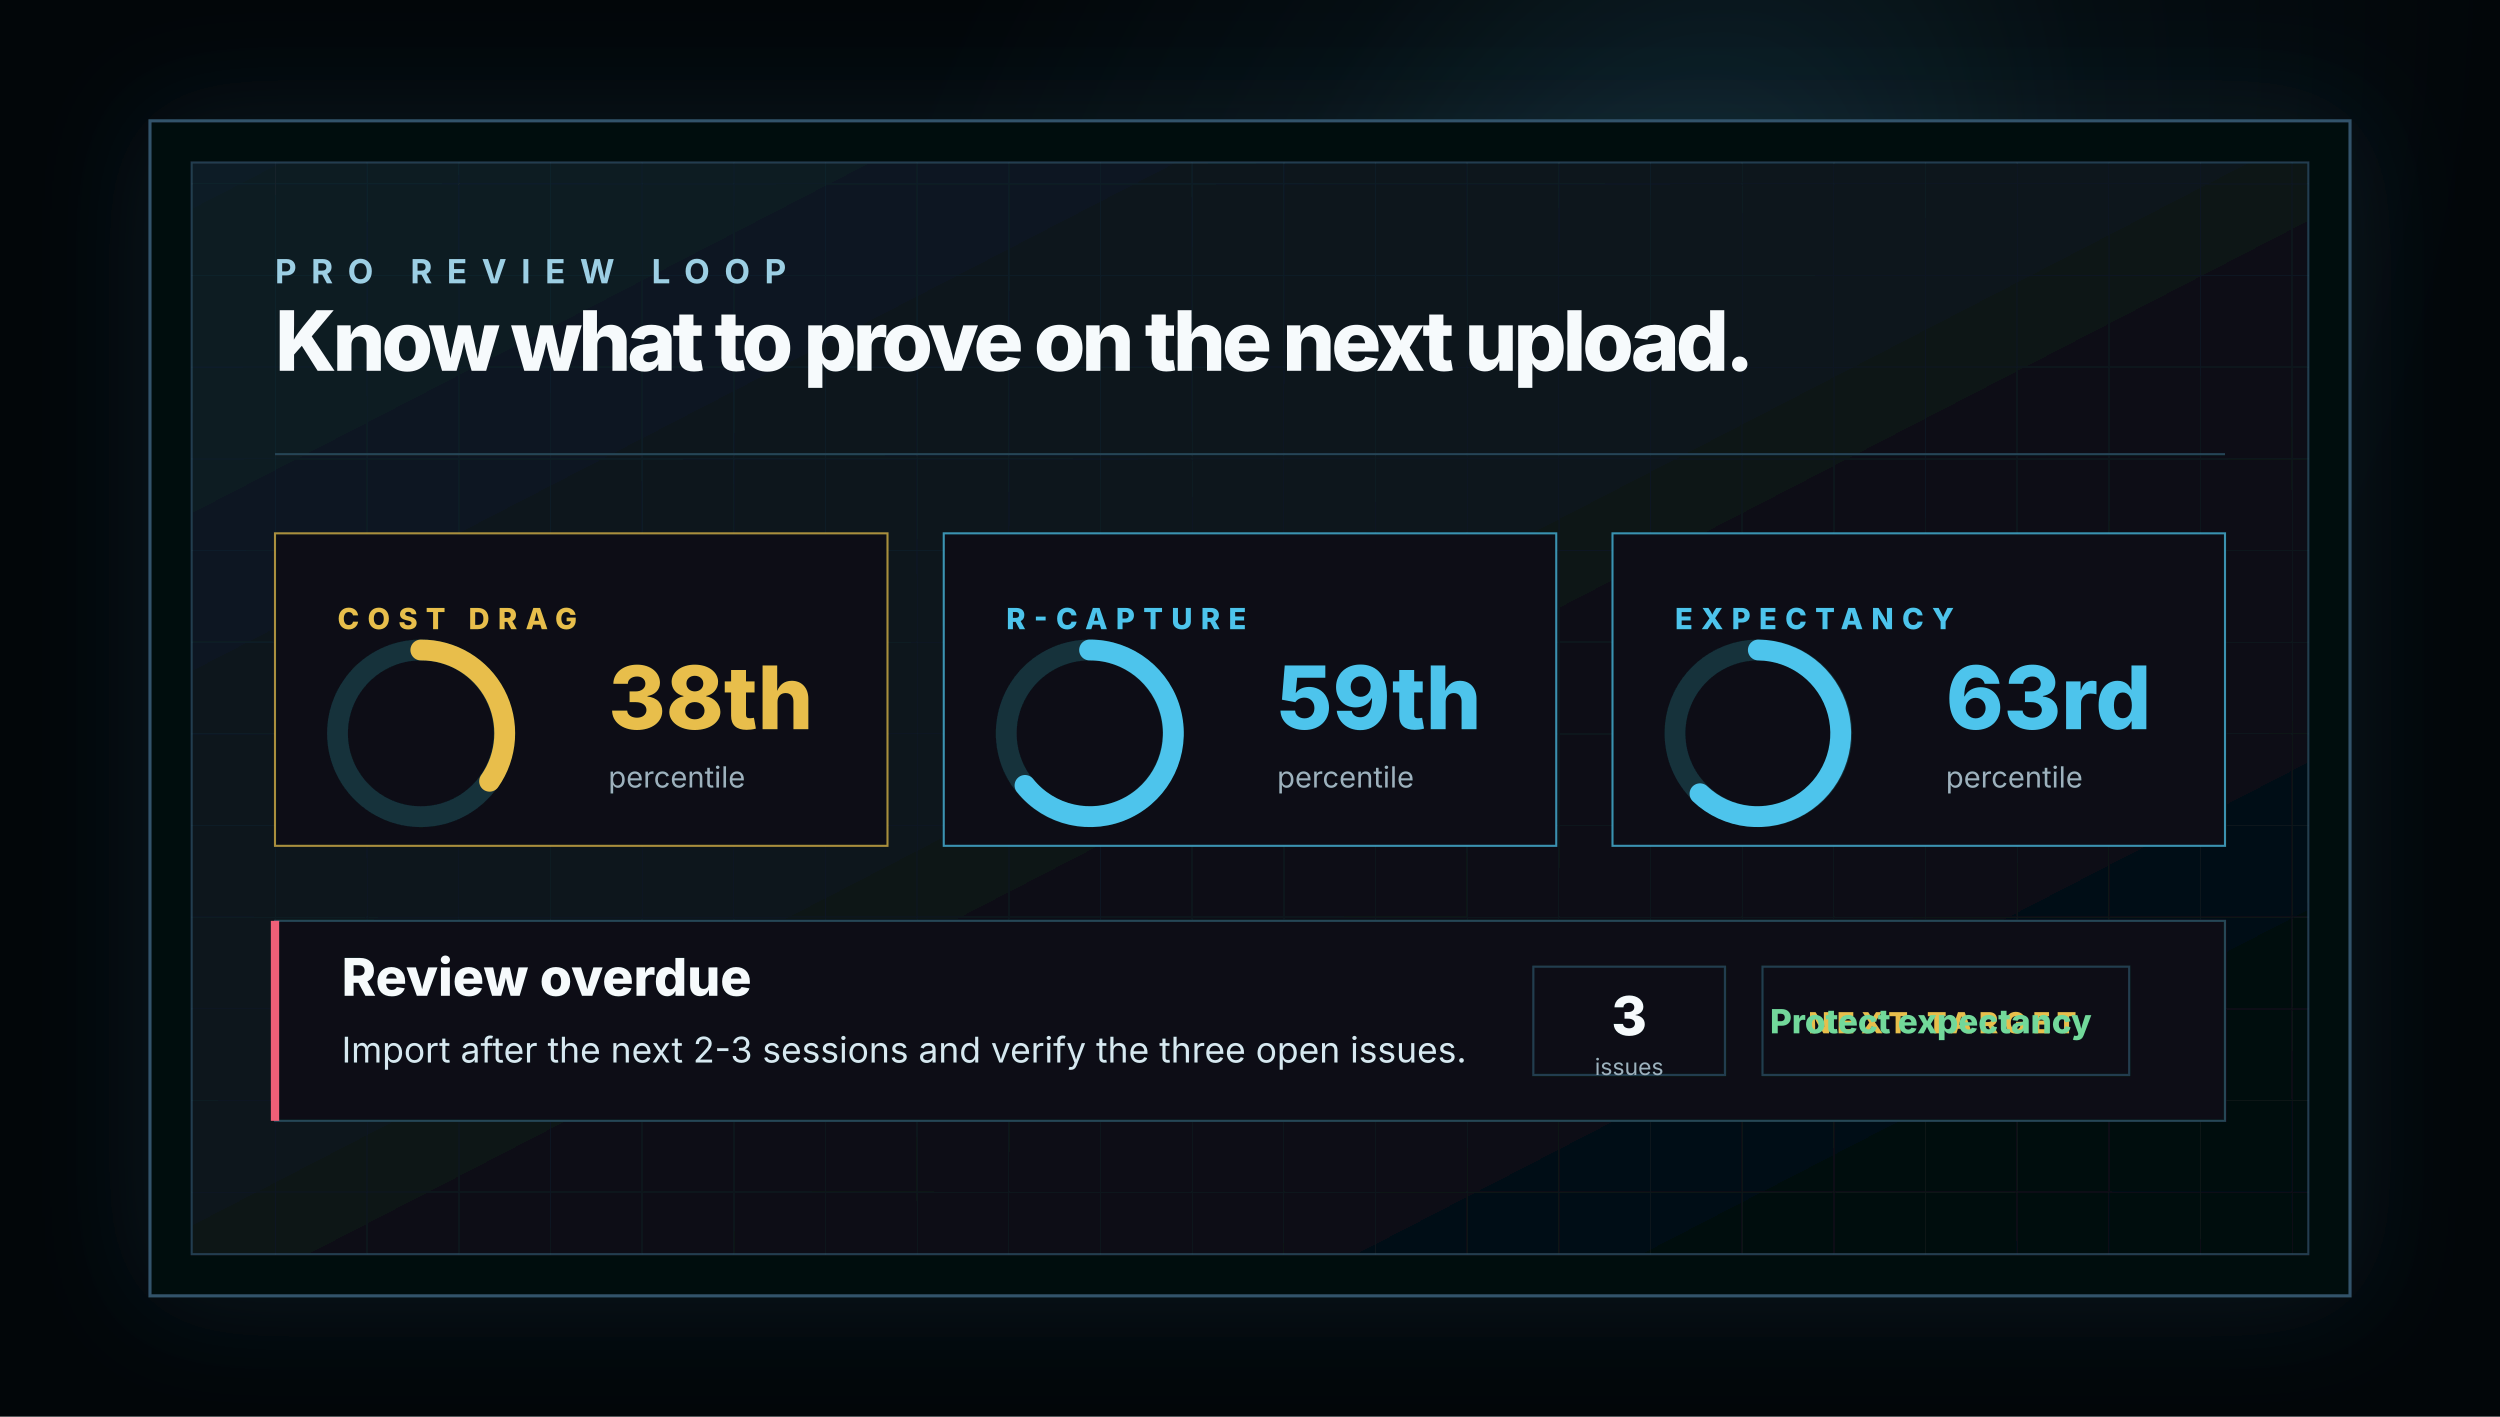
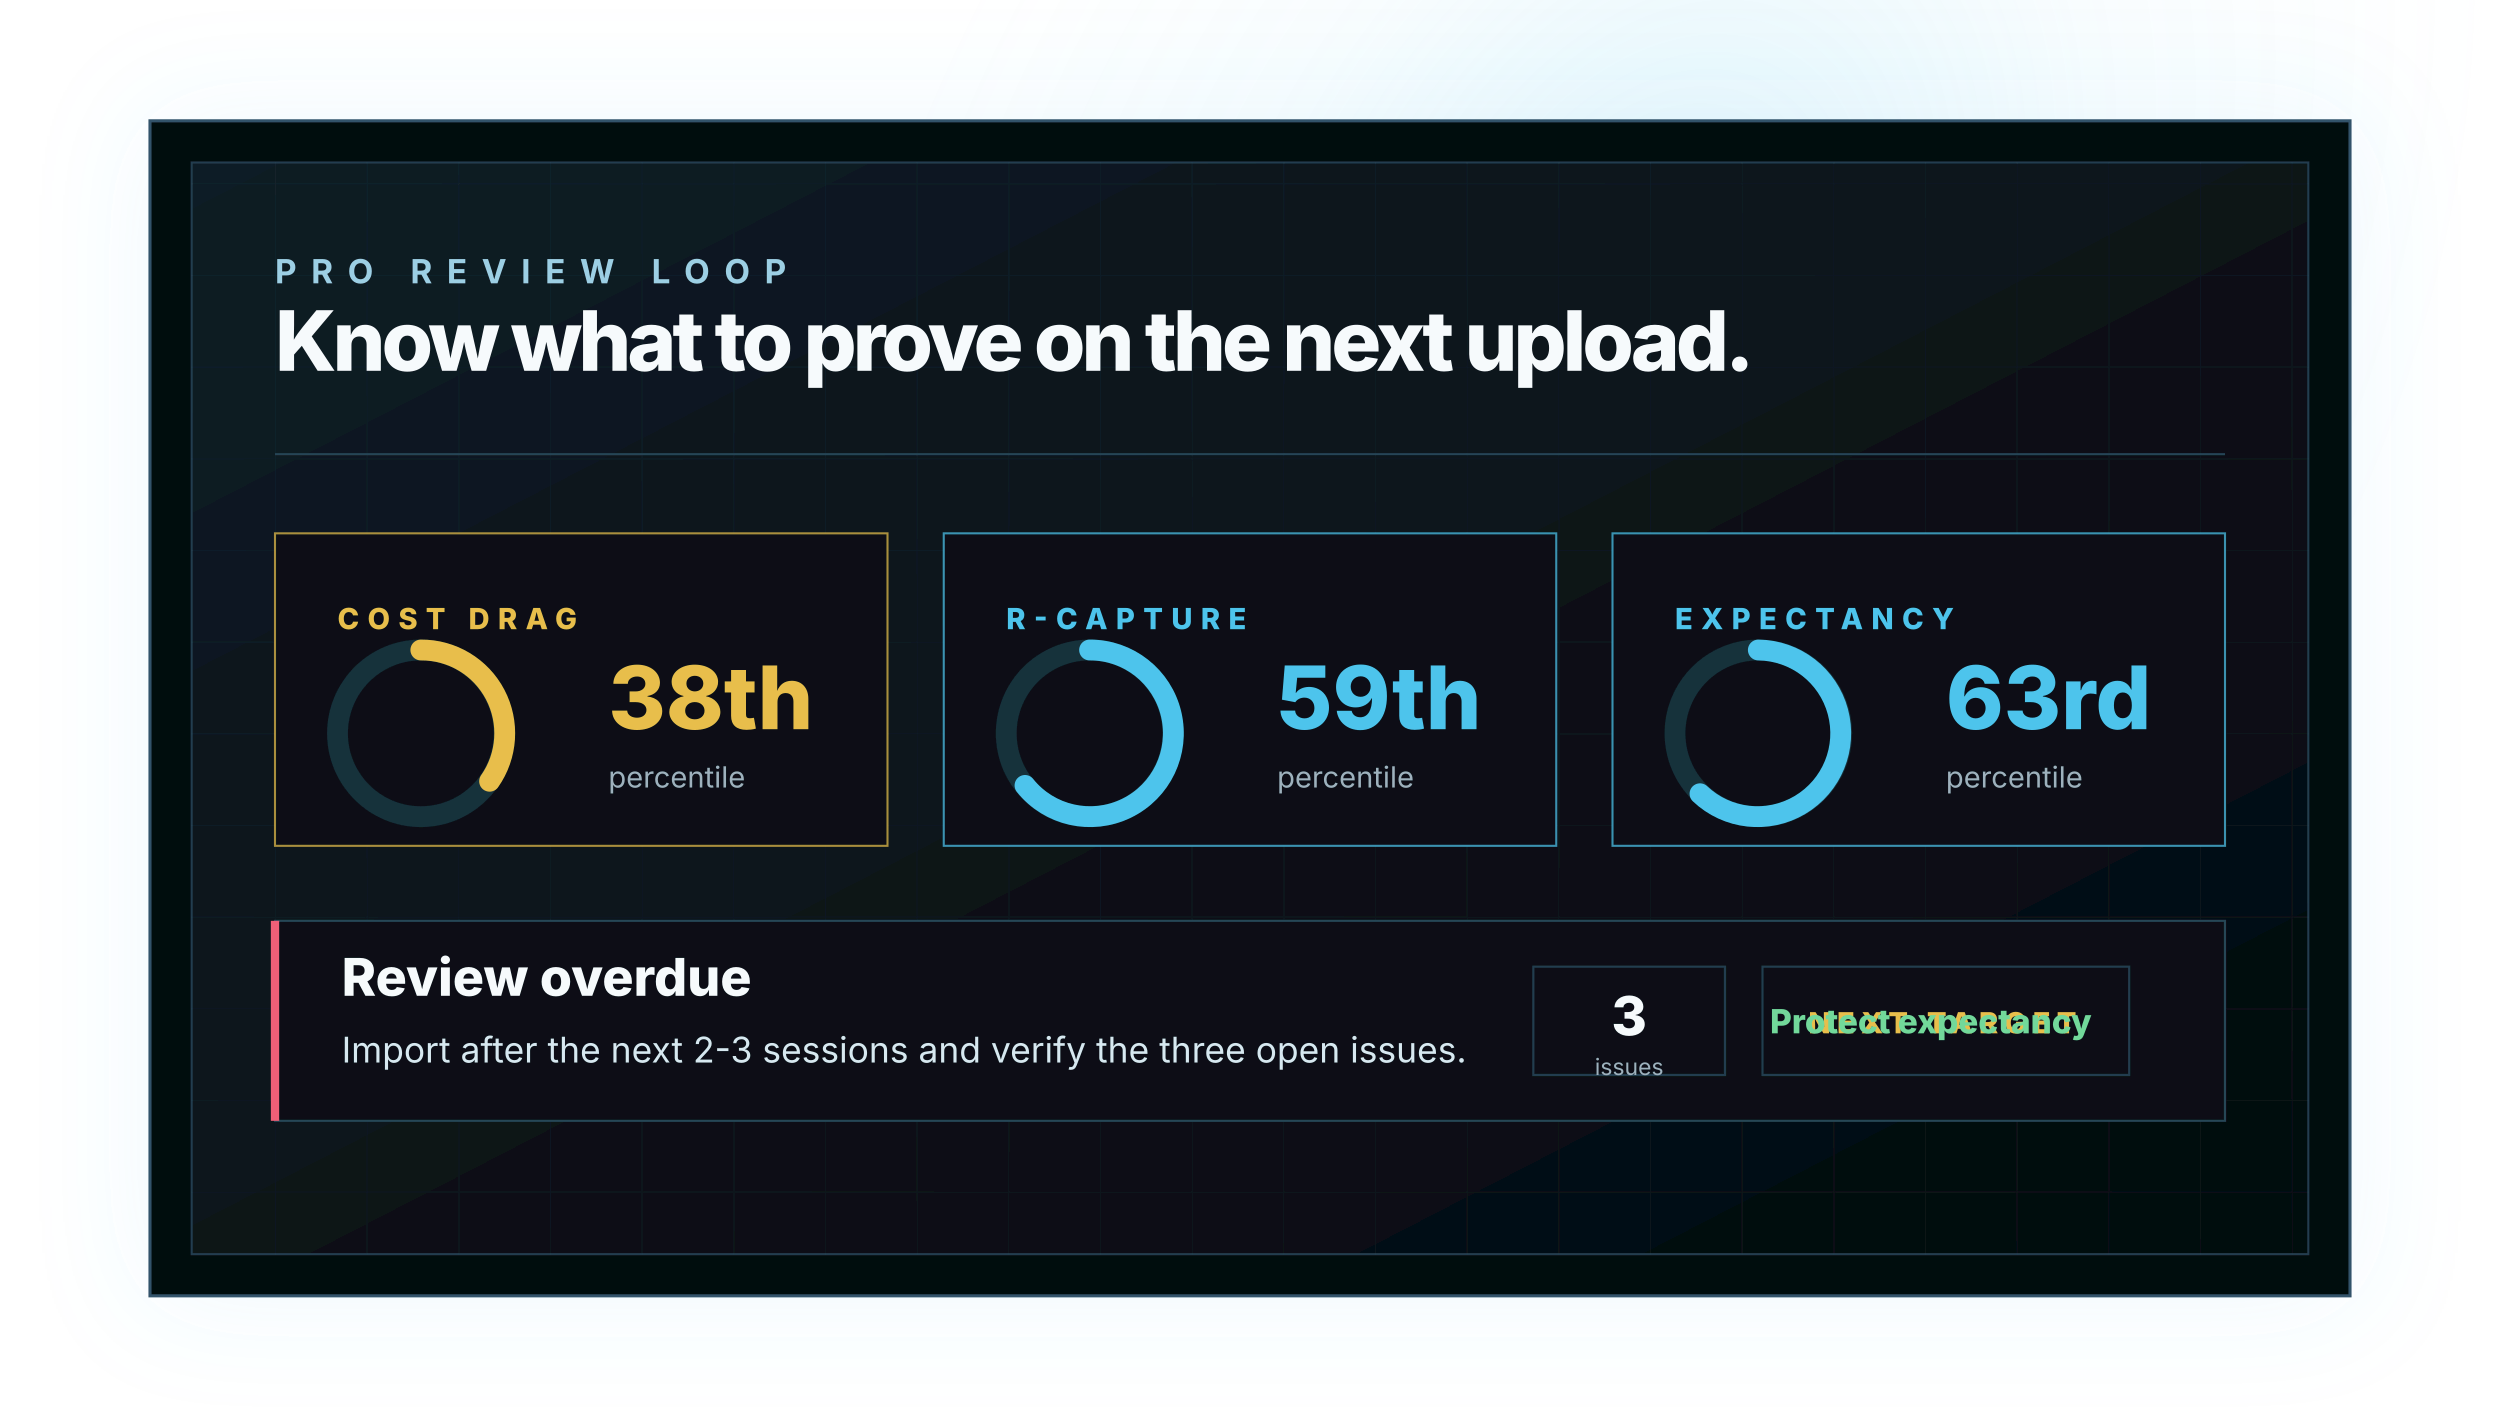
<svg xmlns="http://www.w3.org/2000/svg" width="1200" height="680" viewBox="0 0 1200 680" fill="none">
  <defs>
    <linearGradient id="panel" x1="0" x2="1" y1="0" y2="1">
      <stop stop-color="#101D25" />
      <stop offset=".55" stop-color="#081118" />
      <stop offset="1" stop-color="#050A0E" />
    </linearGradient>
    <radialGradient id="glow" cx="0" cy="0" r="1" gradientUnits="userSpaceOnUse" gradientTransform="translate(790 145) rotate(120) scale(520 360)">
      <stop stop-color="#4EC4EC" stop-opacity=".16" />
      <stop offset=".52" stop-color="#4EC4EC" stop-opacity=".04" />
      <stop offset="1" stop-color="#4EC4EC" stop-opacity="0" />
    </radialGradient>
    <pattern id="grid" width="44" height="44" patternUnits="userSpaceOnUse">
      <path d="M44 0H0V44" stroke="#4EC4EC" stroke-opacity=".04" />
    </pattern>
    <filter id="shadow" x="-8%" y="-18%" width="116%" height="140%" color-interpolation-filters="sRGB">
      <feDropShadow dx="0" dy="34" stdDeviation="36" flood-color="#000000" flood-opacity=".62" />
      <feDropShadow dx="0" dy="0" stdDeviation="28" flood-color="#4EC4EC" flood-opacity=".10" />
    </filter>
  </defs>
-   <rect width="1200" height="680" fill="#020609" />
+   <rect width="1200" height="680" fill="none" />
  <rect width="1200" height="680" fill="url(#glow)" />
  <g filter="url(#shadow)">
    <rect x="72" y="58" width="1056" height="564" fill="#04080C" stroke="#31536A" stroke-width="1.5" />
    <rect x="92" y="78" width="1016" height="524" fill="url(#panel)" stroke="#243E4F" />
    <rect x="92" y="78" width="1016" height="524" fill="url(#grid)" />
    <text x="132" y="136" fill="#9CCFE4" font-family="Inter, Arial, sans-serif" font-size="16" font-weight="700" letter-spacing="7">PRO REVIEW LOOP</text>
    <text x="132" y="178" fill="#F6FAFC" font-family="Inter, Arial, sans-serif" font-size="40" font-weight="760" letter-spacing="-1.9">Know what to prove on the next upload.</text>
    <path d="M132 218H1068" stroke="#274456" />
    <g font-family="Inter, Arial, sans-serif">
      <rect x="132" y="256" width="294" height="150" fill="#071017" stroke="#E8BE4C" stroke-opacity=".72" />
      <text x="162" y="302" fill="#E8BE4C" font-size="14" font-weight="800" letter-spacing="4">COST DRAG</text>
      <circle cx="202" cy="352" r="40" stroke="#17303B" stroke-width="10" />
      <path d="M202 312A40 40 0 0 1 235 375" stroke="#E8BE4C" stroke-width="10" stroke-linecap="round" />
      <text x="292" y="350" fill="#E8BE4C" font-size="42" font-weight="780">38th</text>
      <text x="292" y="378" fill="#9EB1BD" font-size="14">percentile</text>
      <rect x="453" y="256" width="294" height="150" fill="#071017" stroke="#4EC4EC" stroke-opacity=".72" />
      <text x="483" y="302" fill="#4EC4EC" font-size="14" font-weight="800" letter-spacing="4">R-CAPTURE</text>
      <circle cx="523" cy="352" r="40" stroke="#17303B" stroke-width="10" />
      <path d="M523 312A40 40 0 1 1 492 377" stroke="#4EC4EC" stroke-width="10" stroke-linecap="round" />
      <text x="613" y="350" fill="#4EC4EC" font-size="42" font-weight="780">59th</text>
      <text x="613" y="378" fill="#9EB1BD" font-size="14">percentile</text>
      <rect x="774" y="256" width="294" height="150" fill="#071017" stroke="#4EC4EC" stroke-opacity=".72" />
      <text x="804" y="302" fill="#4EC4EC" font-size="14" font-weight="800" letter-spacing="4">EXPECTANCY</text>
      <circle cx="844" cy="352" r="40" stroke="#17303B" stroke-width="10" />
      <path d="M844 312A40 40 0 1 1 816 381" stroke="#4EC4EC" stroke-width="10" stroke-linecap="round" />
      <text x="934" y="350" fill="#4EC4EC" font-size="42" font-weight="780">63rd</text>
      <text x="934" y="378" fill="#9EB1BD" font-size="14">percentile</text>
    </g>
    <g font-family="Inter, Arial, sans-serif">
      <rect x="132" y="442" width="936" height="96" fill="#071017" stroke="#284657" />
      <path d="M132 442V538" stroke="#F05E77" stroke-width="4" />
      <text x="164" y="478" fill="#F6FAFC" font-size="25" font-weight="760">Review overdue</text>
      <text x="164" y="510" fill="#D7E8F0" font-size="17">Import after the next 2-3 sessions and verify the three open issues.</text>
      <rect x="736" y="464" width="92" height="52" fill="#081018" stroke="#243E4F" />
      <text x="782" y="497" fill="#F6FAFC" font-size="26" font-weight="760" text-anchor="middle">3</text>
      <text x="782" y="516" fill="#9EB1BD" font-size="11" text-anchor="middle">issues</text>
      <rect x="846" y="464" width="176" height="52" fill="#081018" stroke="#243E4F" />
      <text x="868" y="496" fill="#E8BE4C" font-size="14" font-weight="800" letter-spacing="3">NEXT TARGET</text>
      <text x="1004" y="496" fill="#72D89A" font-size="16" font-weight="760" text-anchor="end">Protect expectancy</text>
    </g>
  </g>
</svg>
